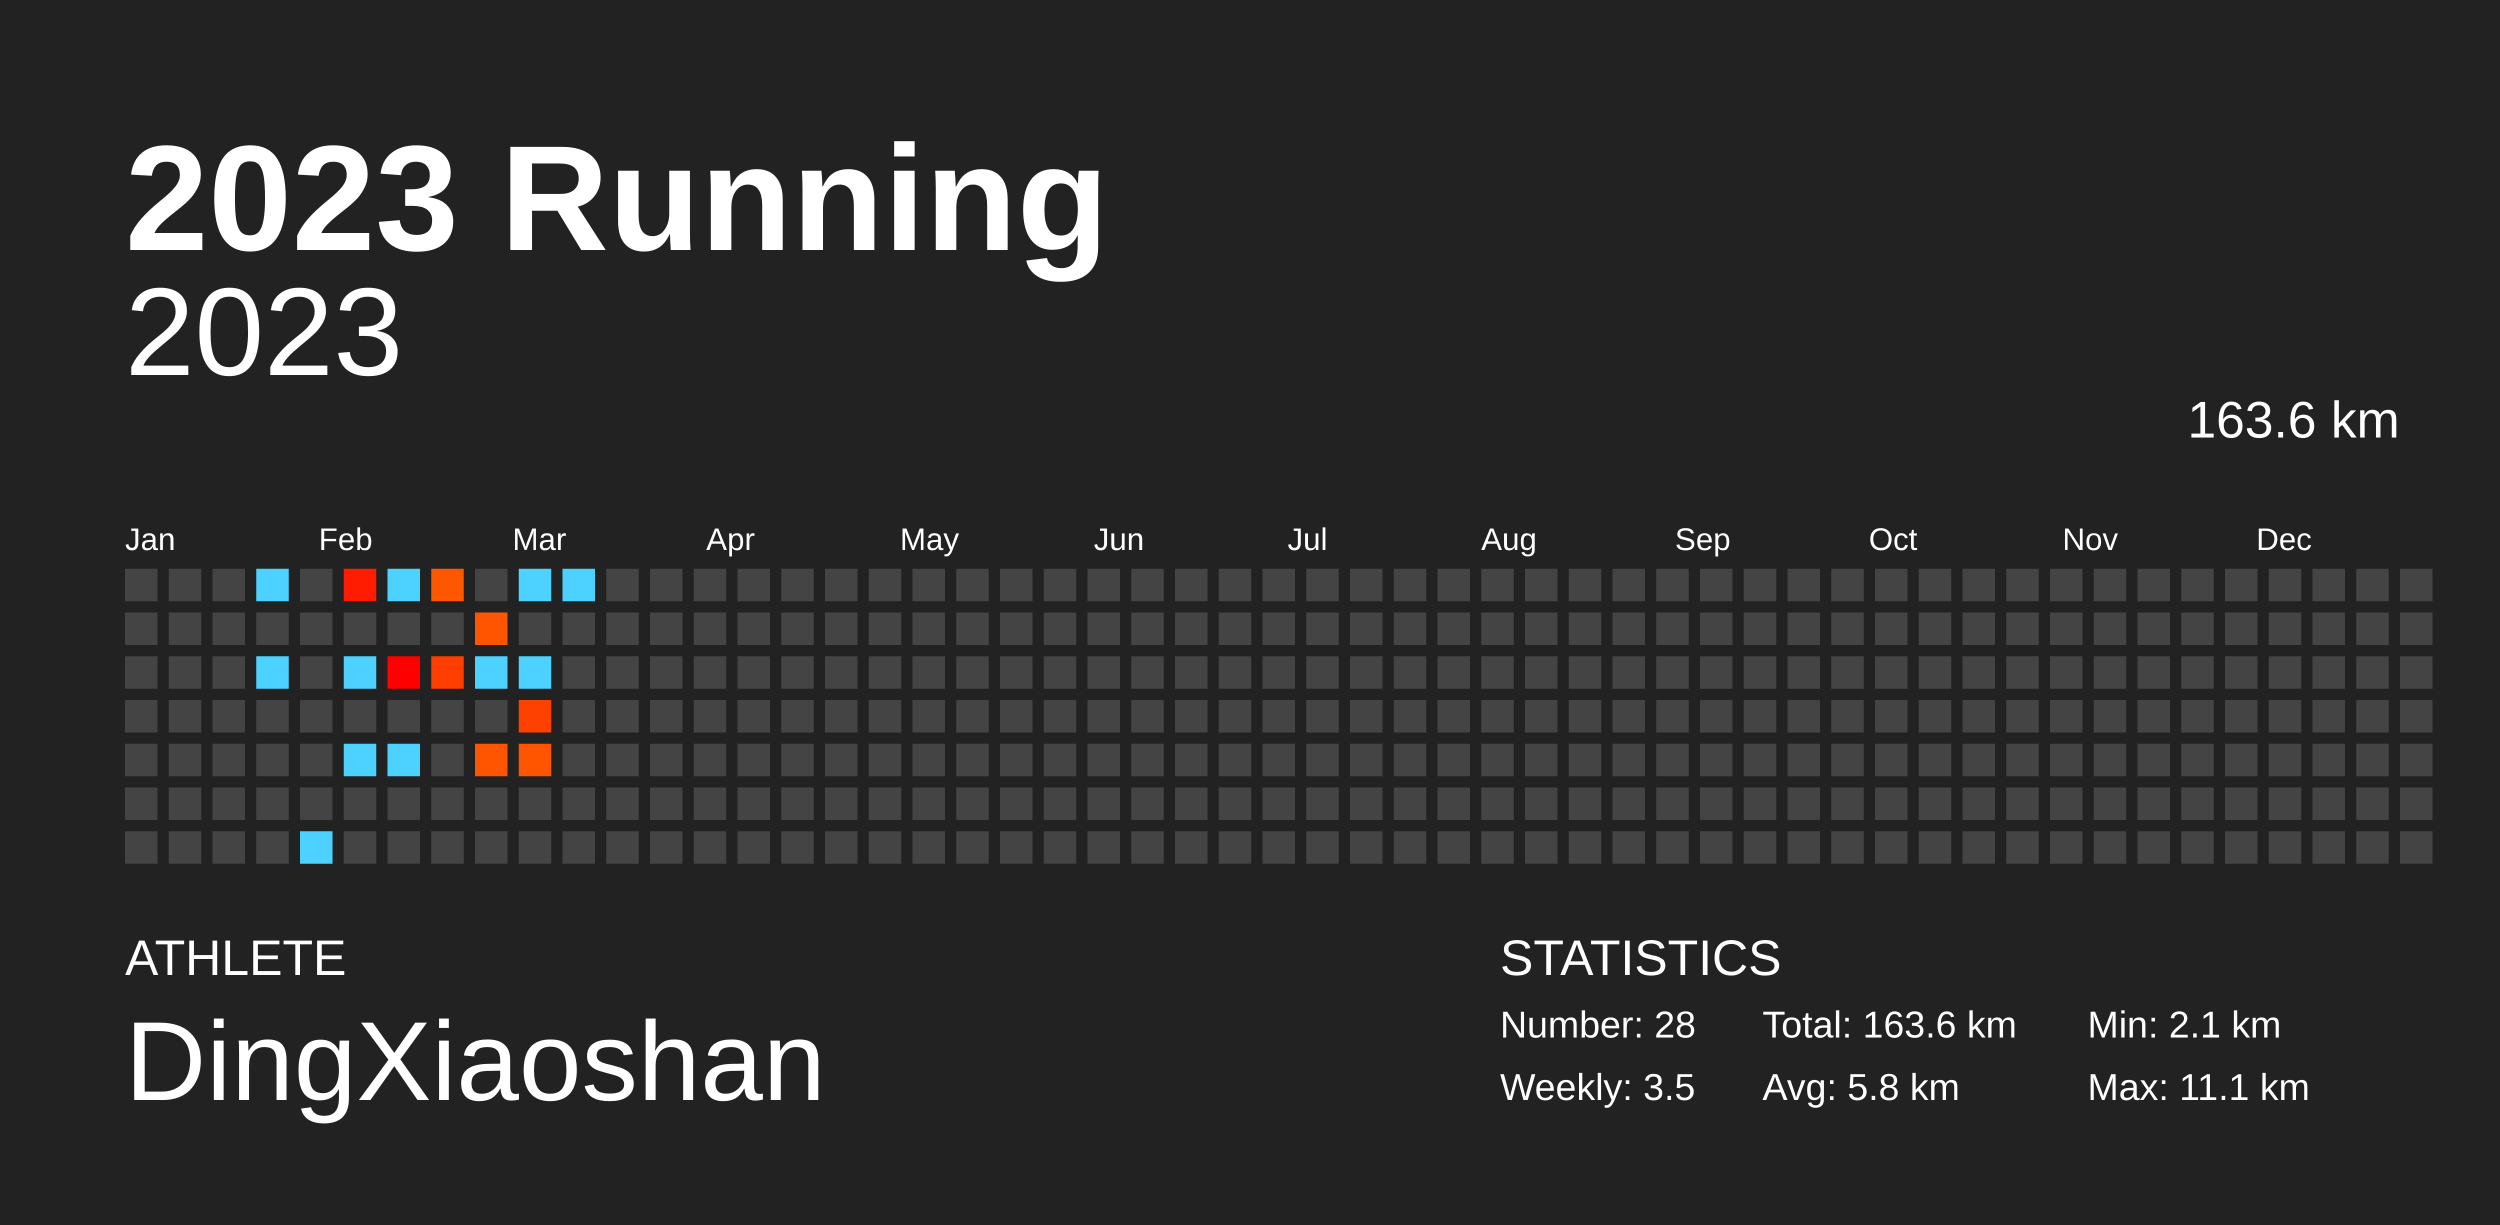
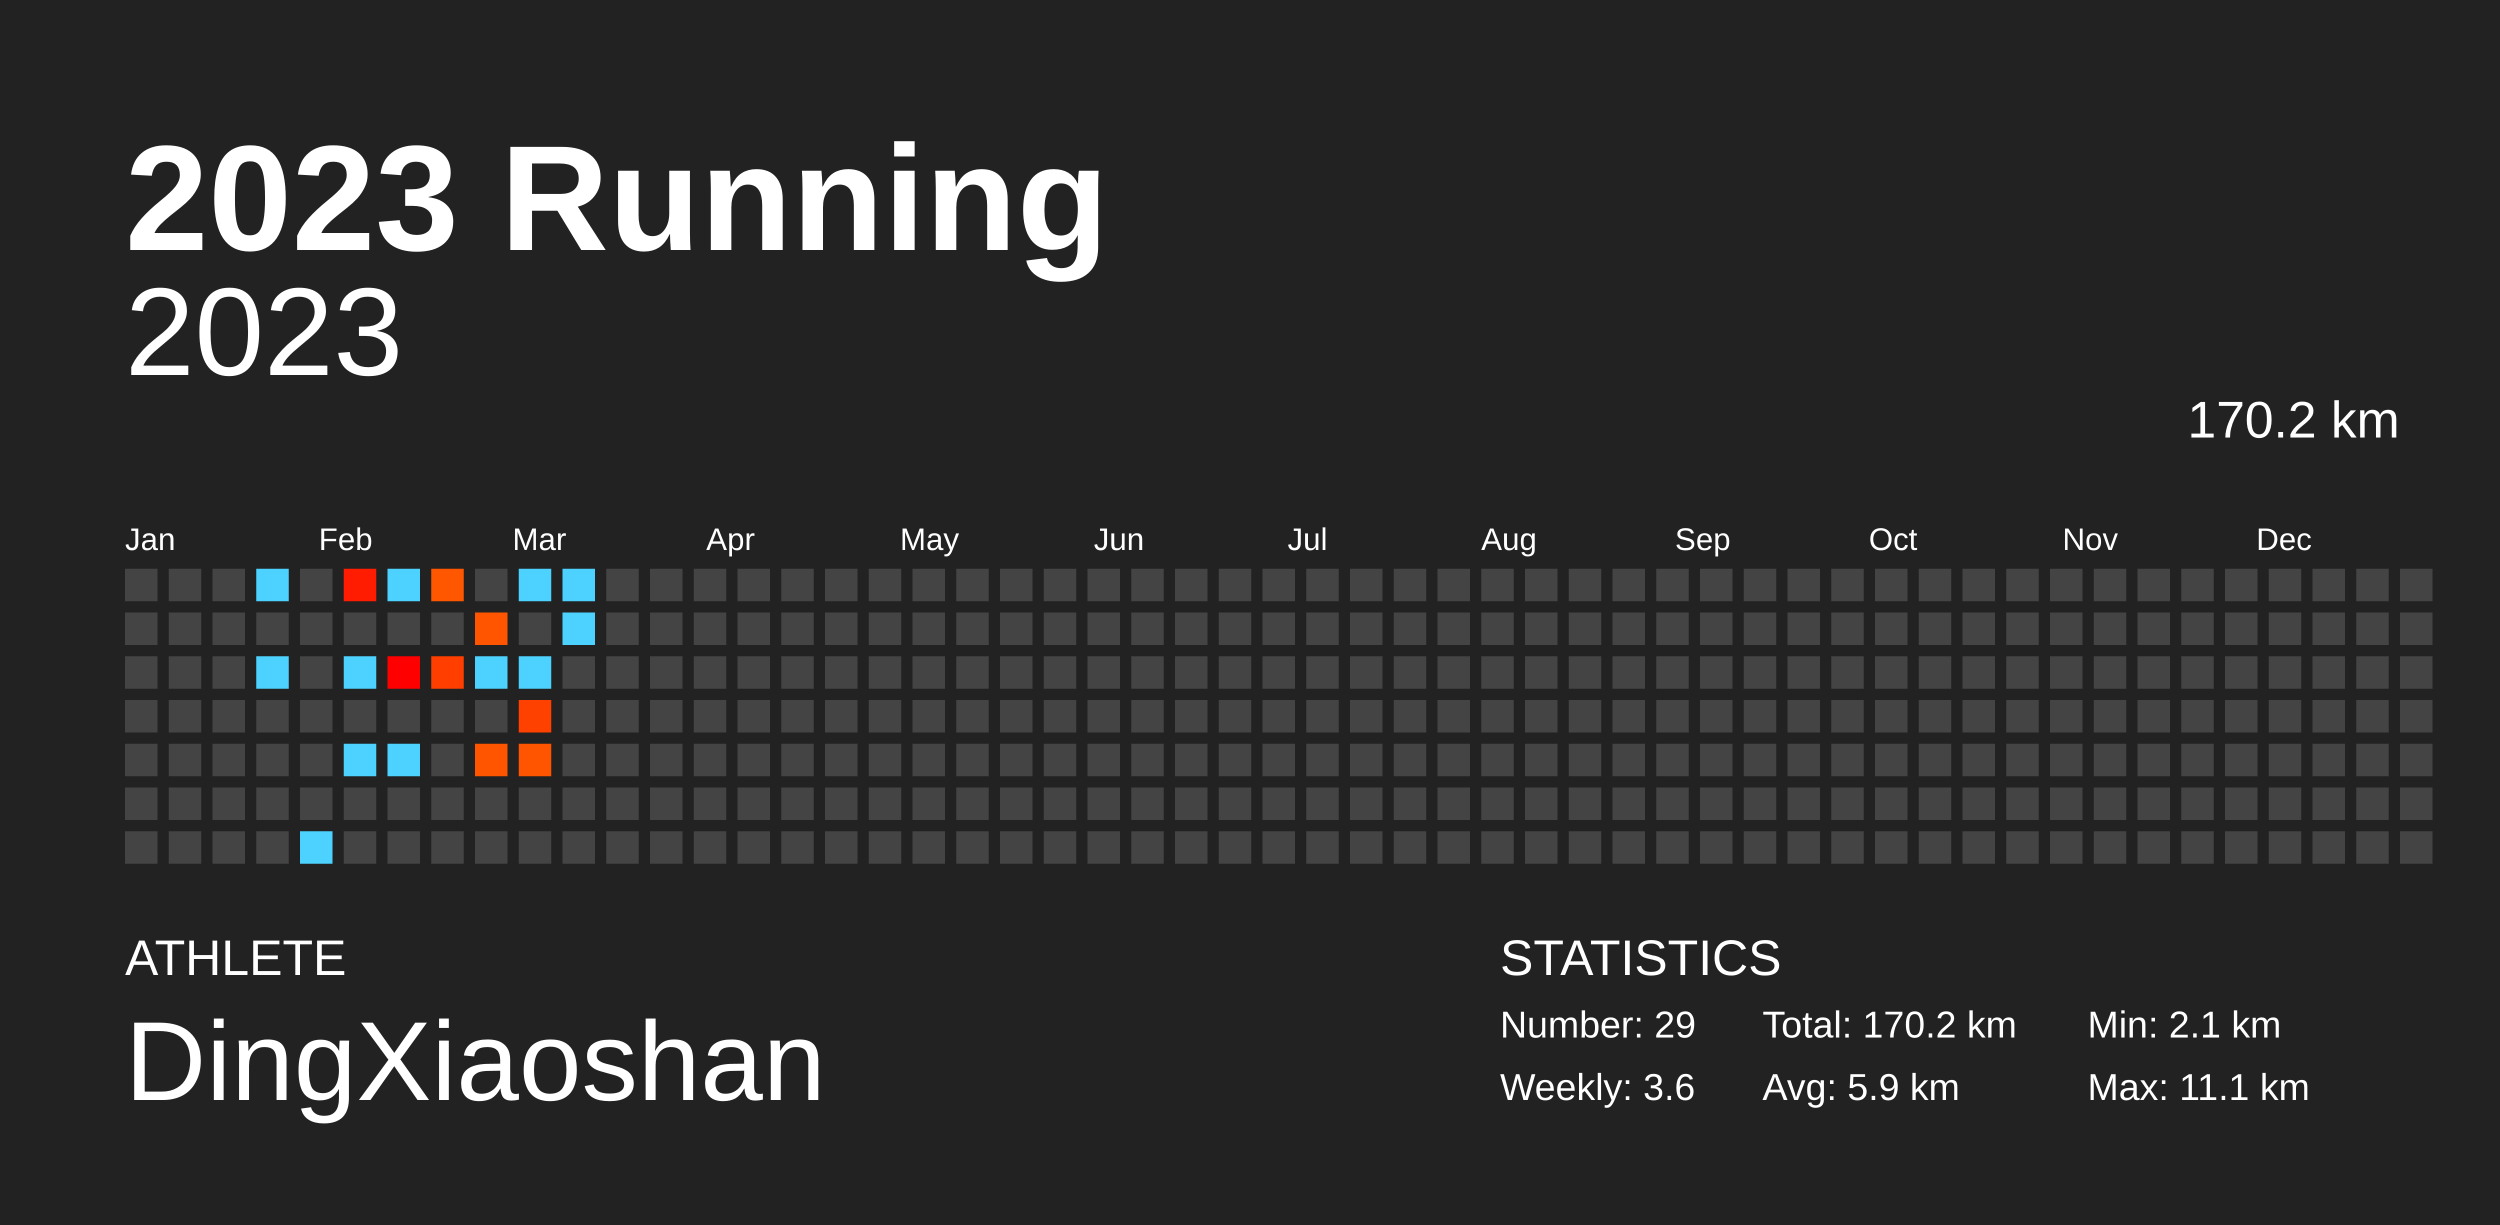
<svg xmlns="http://www.w3.org/2000/svg" baseProfile="full" height="98mm" version="1.1" viewBox="0,0,200,98" width="200mm">
  <defs />
  <rect fill="#222222" height="98" width="200" x="0" y="0" />
  <text fill="#FFFFFF" style="font-size:12px; font-family:Arial; font-weight:bold;" x="10" y="20">2023 Running</text>
  <text fill="#FFFFFF" style="font-size:4px; font-family:Arial" x="10" y="78">ATHLETE</text>
  <text fill="#FFFFFF" style="font-size:9px; font-family:Arial" x="10" y="88">DingXiaoshan</text>
  <text fill="#FFFFFF" style="font-size:4px; font-family:Arial" x="120" y="78">STATISTICS</text>
-   <text fill="#FFFFFF" style="font-size:3px; font-family:Arial" x="120" y="83">Number: 28</text>
-   <text fill="#FFFFFF" style="font-size:3px; font-family:Arial" x="120" y="88">Weekly: 3.5</text>
-   <text fill="#FFFFFF" style="font-size:3px; font-family:Arial" x="141" y="83">Total: 163.6 km</text>
-   <text fill="#FFFFFF" style="font-size:3px; font-family:Arial" x="141" y="88">Avg: 5.8 km</text>
+   <text fill="#FFFFFF" style="font-size:3px; font-family:Arial" x="120" y="83">Number: 29</text>
+   <text fill="#FFFFFF" style="font-size:3px; font-family:Arial" x="120" y="88">Weekly: 3.6</text>
+   <text fill="#FFFFFF" style="font-size:3px; font-family:Arial" x="141" y="83">Total: 170.2 km</text>
+   <text fill="#FFFFFF" style="font-size:3px; font-family:Arial" x="141" y="88">Avg: 5.9 km</text>
  <text fill="#FFFFFF" style="font-size:3px; font-family:Arial" x="167" y="83">Min: 2.1 km</text>
  <text fill="#FFFFFF" style="font-size:3px; font-family:Arial" x="167" y="88">Max: 11.1 km</text>
  <text alignment-baseline="hanging" fill="#FFFFFF" style="font-size:10.0px; font-family:Arial;" x="10" y="30">2023</text>
-   <text alignment-baseline="hanging" fill="#FFFFFF" style="font-size:4.125px; font-family:Arial;" x="175" y="35">163.6 km</text>
+   <text alignment-baseline="hanging" fill="#FFFFFF" style="font-size:4.125px; font-family:Arial;" x="175" y="35">170.2 km</text>
  <text fill="#FFFFFF" style="font-size:2.5px; font-family:Arial" x="10.0" y="44">Jan</text>
  <text fill="#FFFFFF" style="font-size:2.5px; font-family:Arial" x="25.5" y="44">Feb</text>
  <text fill="#FFFFFF" style="font-size:2.5px; font-family:Arial" x="41.0" y="44">Mar</text>
  <text fill="#FFFFFF" style="font-size:2.5px; font-family:Arial" x="56.5" y="44">Apr</text>
  <text fill="#FFFFFF" style="font-size:2.5px; font-family:Arial" x="72.0" y="44">May</text>
  <text fill="#FFFFFF" style="font-size:2.5px; font-family:Arial" x="87.5" y="44">Jun</text>
  <text fill="#FFFFFF" style="font-size:2.5px; font-family:Arial" x="103.0" y="44">Jul</text>
  <text fill="#FFFFFF" style="font-size:2.5px; font-family:Arial" x="118.5" y="44">Aug</text>
  <text fill="#FFFFFF" style="font-size:2.5px; font-family:Arial" x="134.0" y="44">Sep</text>
  <text fill="#FFFFFF" style="font-size:2.5px; font-family:Arial" x="149.5" y="44">Oct</text>
  <text fill="#FFFFFF" style="font-size:2.5px; font-family:Arial" x="165.0" y="44">Nov</text>
  <text fill="#FFFFFF" style="font-size:2.5px; font-family:Arial" x="180.5" y="44">Dec</text>
  <rect fill="#444444" height="2.6" width="2.6" x="10.0" y="45.5" />
  <rect fill="#444444" height="2.6" width="2.6" x="10.0" y="49.0" />
  <rect fill="#444444" height="2.6" width="2.6" x="10.0" y="52.5" />
  <rect fill="#444444" height="2.6" width="2.6" x="10.0" y="56.0" />
  <rect fill="#444444" height="2.6" width="2.6" x="10.0" y="59.5" />
  <rect fill="#444444" height="2.6" width="2.6" x="10.0" y="63.0" />
  <rect fill="#444444" height="2.6" width="2.6" x="10.0" y="66.5" />
  <rect fill="#444444" height="2.6" width="2.6" x="13.5" y="45.5" />
  <rect fill="#444444" height="2.6" width="2.6" x="13.5" y="49.0" />
  <rect fill="#444444" height="2.6" width="2.6" x="13.5" y="52.5" />
  <rect fill="#444444" height="2.6" width="2.6" x="13.5" y="56.0" />
  <rect fill="#444444" height="2.6" width="2.6" x="13.5" y="59.5" />
  <rect fill="#444444" height="2.6" width="2.6" x="13.5" y="63.0" />
  <rect fill="#444444" height="2.6" width="2.6" x="13.5" y="66.5" />
  <rect fill="#444444" height="2.6" width="2.6" x="17.0" y="45.5" />
  <rect fill="#444444" height="2.6" width="2.6" x="17.0" y="49.0" />
  <rect fill="#444444" height="2.6" width="2.6" x="17.0" y="52.5" />
  <rect fill="#444444" height="2.6" width="2.6" x="17.0" y="56.0" />
  <rect fill="#444444" height="2.6" width="2.6" x="17.0" y="59.5" />
  <rect fill="#444444" height="2.6" width="2.6" x="17.0" y="63.0" />
  <rect fill="#444444" height="2.6" width="2.6" x="17.0" y="66.5" />
  <rect fill="#4dd2ff" height="2.6" width="2.6" x="20.5" y="45.5" />
  <rect fill="#444444" height="2.6" width="2.6" x="20.5" y="49.0" />
  <rect fill="#4dd2ff" height="2.6" width="2.6" x="20.5" y="52.5" />
  <rect fill="#444444" height="2.6" width="2.6" x="20.5" y="56.0" />
  <rect fill="#444444" height="2.6" width="2.6" x="20.5" y="59.5" />
  <rect fill="#444444" height="2.6" width="2.6" x="20.5" y="63.0" />
  <rect fill="#444444" height="2.6" width="2.6" x="20.5" y="66.5" />
  <rect fill="#444444" height="2.6" width="2.6" x="24.0" y="45.5" />
  <rect fill="#444444" height="2.6" width="2.6" x="24.0" y="49.0" />
  <rect fill="#444444" height="2.6" width="2.6" x="24.0" y="52.5" />
  <rect fill="#444444" height="2.6" width="2.6" x="24.0" y="56.0" />
  <rect fill="#444444" height="2.6" width="2.6" x="24.0" y="59.5" />
  <rect fill="#444444" height="2.6" width="2.6" x="24.0" y="63.0" />
  <rect fill="#4dd2ff" height="2.6" width="2.6" x="24.0" y="66.5" />
  <rect fill="#ff1c00" height="2.6" width="2.6" x="27.5" y="45.5" />
  <rect fill="#444444" height="2.6" width="2.6" x="27.5" y="49.0" />
  <rect fill="#4dd2ff" height="2.6" width="2.6" x="27.5" y="52.5" />
  <rect fill="#444444" height="2.6" width="2.6" x="27.5" y="56.0" />
  <rect fill="#4dd2ff" height="2.6" width="2.6" x="27.5" y="59.5" />
  <rect fill="#444444" height="2.6" width="2.6" x="27.5" y="63.0" />
  <rect fill="#444444" height="2.6" width="2.6" x="27.5" y="66.5" />
  <rect fill="#4dd2ff" height="2.6" width="2.6" x="31.0" y="45.5" />
  <rect fill="#444444" height="2.6" width="2.6" x="31.0" y="49.0" />
  <rect fill="#ff0000" height="2.6" width="2.6" x="31.0" y="52.5" />
  <rect fill="#444444" height="2.6" width="2.6" x="31.0" y="56.0" />
  <rect fill="#4dd2ff" height="2.6" width="2.6" x="31.0" y="59.5" />
  <rect fill="#444444" height="2.6" width="2.6" x="31.0" y="63.0" />
  <rect fill="#444444" height="2.6" width="2.6" x="31.0" y="66.5" />
  <rect fill="#ff5600" height="2.6" width="2.6" x="34.5" y="45.5" />
  <rect fill="#444444" height="2.6" width="2.6" x="34.5" y="49.0" />
  <rect fill="#ff3e00" height="2.6" width="2.6" x="34.5" y="52.5" />
  <rect fill="#444444" height="2.6" width="2.6" x="34.5" y="56.0" />
  <rect fill="#444444" height="2.6" width="2.6" x="34.5" y="59.5" />
  <rect fill="#444444" height="2.6" width="2.6" x="34.5" y="63.0" />
  <rect fill="#444444" height="2.6" width="2.6" x="34.5" y="66.5" />
  <rect fill="#444444" height="2.6" width="2.6" x="38.0" y="45.5" />
  <rect fill="#ff5500" height="2.6" width="2.6" x="38.0" y="49.0" />
  <rect fill="#4dd2ff" height="2.6" width="2.6" x="38.0" y="52.5" />
  <rect fill="#444444" height="2.6" width="2.6" x="38.0" y="56.0" />
  <rect fill="#ff5400" height="2.6" width="2.6" x="38.0" y="59.5" />
  <rect fill="#444444" height="2.6" width="2.6" x="38.0" y="63.0" />
  <rect fill="#444444" height="2.6" width="2.6" x="38.0" y="66.5" />
  <rect fill="#4dd2ff" height="2.6" width="2.6" x="41.5" y="45.5" />
  <rect fill="#444444" height="2.6" width="2.6" x="41.5" y="49.0" />
  <rect fill="#4dd2ff" height="2.6" width="2.6" x="41.5" y="52.5" />
  <rect fill="#ff4100" height="2.6" width="2.6" x="41.5" y="56.0" />
  <rect fill="#ff5400" height="2.6" width="2.6" x="41.5" y="59.5" />
  <rect fill="#444444" height="2.6" width="2.6" x="41.5" y="63.0" />
  <rect fill="#444444" height="2.6" width="2.6" x="41.5" y="66.5" />
  <rect fill="#4dd2ff" height="2.6" width="2.6" x="45.0" y="45.5" />
-   <rect fill="#444444" height="2.6" width="2.6" x="45.0" y="49.0" />
+   <rect fill="#4dd2ff" height="2.6" width="2.6" x="45.0" y="49.0" />
  <rect fill="#444444" height="2.6" width="2.6" x="45.0" y="52.5" />
  <rect fill="#444444" height="2.6" width="2.6" x="45.0" y="56.0" />
  <rect fill="#444444" height="2.6" width="2.6" x="45.0" y="59.5" />
  <rect fill="#444444" height="2.6" width="2.6" x="45.0" y="63.0" />
  <rect fill="#444444" height="2.6" width="2.6" x="45.0" y="66.5" />
  <rect fill="#444444" height="2.6" width="2.6" x="48.5" y="45.5" />
  <rect fill="#444444" height="2.6" width="2.6" x="48.5" y="49.0" />
  <rect fill="#444444" height="2.6" width="2.6" x="48.5" y="52.5" />
  <rect fill="#444444" height="2.6" width="2.6" x="48.5" y="56.0" />
  <rect fill="#444444" height="2.6" width="2.6" x="48.5" y="59.5" />
  <rect fill="#444444" height="2.6" width="2.6" x="48.5" y="63.0" />
  <rect fill="#444444" height="2.6" width="2.6" x="48.5" y="66.5" />
  <rect fill="#444444" height="2.6" width="2.6" x="52.0" y="45.5" />
  <rect fill="#444444" height="2.6" width="2.6" x="52.0" y="49.0" />
  <rect fill="#444444" height="2.6" width="2.6" x="52.0" y="52.5" />
  <rect fill="#444444" height="2.6" width="2.6" x="52.0" y="56.0" />
  <rect fill="#444444" height="2.6" width="2.6" x="52.0" y="59.5" />
  <rect fill="#444444" height="2.6" width="2.6" x="52.0" y="63.0" />
  <rect fill="#444444" height="2.6" width="2.6" x="52.0" y="66.5" />
  <rect fill="#444444" height="2.6" width="2.6" x="55.5" y="45.5" />
  <rect fill="#444444" height="2.6" width="2.6" x="55.5" y="49.0" />
  <rect fill="#444444" height="2.6" width="2.6" x="55.5" y="52.5" />
  <rect fill="#444444" height="2.6" width="2.6" x="55.5" y="56.0" />
  <rect fill="#444444" height="2.6" width="2.6" x="55.5" y="59.5" />
  <rect fill="#444444" height="2.6" width="2.6" x="55.5" y="63.0" />
  <rect fill="#444444" height="2.6" width="2.6" x="55.5" y="66.5" />
  <rect fill="#444444" height="2.6" width="2.6" x="59.0" y="45.5" />
  <rect fill="#444444" height="2.6" width="2.6" x="59.0" y="49.0" />
  <rect fill="#444444" height="2.6" width="2.6" x="59.0" y="52.5" />
  <rect fill="#444444" height="2.6" width="2.6" x="59.0" y="56.0" />
  <rect fill="#444444" height="2.6" width="2.6" x="59.0" y="59.5" />
  <rect fill="#444444" height="2.6" width="2.6" x="59.0" y="63.0" />
  <rect fill="#444444" height="2.6" width="2.6" x="59.0" y="66.5" />
  <rect fill="#444444" height="2.6" width="2.6" x="62.5" y="45.5" />
  <rect fill="#444444" height="2.6" width="2.6" x="62.5" y="49.0" />
  <rect fill="#444444" height="2.6" width="2.6" x="62.5" y="52.5" />
  <rect fill="#444444" height="2.6" width="2.6" x="62.5" y="56.0" />
  <rect fill="#444444" height="2.6" width="2.6" x="62.5" y="59.5" />
  <rect fill="#444444" height="2.6" width="2.6" x="62.5" y="63.0" />
  <rect fill="#444444" height="2.6" width="2.6" x="62.5" y="66.5" />
  <rect fill="#444444" height="2.6" width="2.6" x="66.0" y="45.5" />
  <rect fill="#444444" height="2.6" width="2.6" x="66.0" y="49.0" />
  <rect fill="#444444" height="2.6" width="2.6" x="66.0" y="52.5" />
  <rect fill="#444444" height="2.6" width="2.6" x="66.0" y="56.0" />
  <rect fill="#444444" height="2.6" width="2.6" x="66.0" y="59.5" />
  <rect fill="#444444" height="2.6" width="2.6" x="66.0" y="63.0" />
  <rect fill="#444444" height="2.6" width="2.6" x="66.0" y="66.5" />
  <rect fill="#444444" height="2.6" width="2.6" x="69.5" y="45.5" />
  <rect fill="#444444" height="2.6" width="2.6" x="69.5" y="49.0" />
  <rect fill="#444444" height="2.6" width="2.6" x="69.5" y="52.5" />
  <rect fill="#444444" height="2.6" width="2.6" x="69.5" y="56.0" />
  <rect fill="#444444" height="2.6" width="2.6" x="69.5" y="59.5" />
  <rect fill="#444444" height="2.6" width="2.6" x="69.5" y="63.0" />
  <rect fill="#444444" height="2.6" width="2.6" x="69.5" y="66.5" />
  <rect fill="#444444" height="2.6" width="2.6" x="73.0" y="45.5" />
  <rect fill="#444444" height="2.6" width="2.6" x="73.0" y="49.0" />
  <rect fill="#444444" height="2.6" width="2.6" x="73.0" y="52.5" />
  <rect fill="#444444" height="2.6" width="2.6" x="73.0" y="56.0" />
  <rect fill="#444444" height="2.6" width="2.6" x="73.0" y="59.5" />
  <rect fill="#444444" height="2.6" width="2.6" x="73.0" y="63.0" />
  <rect fill="#444444" height="2.6" width="2.6" x="73.0" y="66.5" />
  <rect fill="#444444" height="2.6" width="2.6" x="76.5" y="45.5" />
  <rect fill="#444444" height="2.6" width="2.6" x="76.5" y="49.0" />
  <rect fill="#444444" height="2.6" width="2.6" x="76.5" y="52.5" />
  <rect fill="#444444" height="2.6" width="2.6" x="76.5" y="56.0" />
  <rect fill="#444444" height="2.6" width="2.6" x="76.5" y="59.5" />
  <rect fill="#444444" height="2.6" width="2.6" x="76.5" y="63.0" />
  <rect fill="#444444" height="2.6" width="2.6" x="76.5" y="66.5" />
  <rect fill="#444444" height="2.6" width="2.6" x="80.0" y="45.5" />
  <rect fill="#444444" height="2.6" width="2.6" x="80.0" y="49.0" />
  <rect fill="#444444" height="2.6" width="2.6" x="80.0" y="52.5" />
  <rect fill="#444444" height="2.6" width="2.6" x="80.0" y="56.0" />
  <rect fill="#444444" height="2.6" width="2.6" x="80.0" y="59.5" />
  <rect fill="#444444" height="2.6" width="2.6" x="80.0" y="63.0" />
  <rect fill="#444444" height="2.6" width="2.6" x="80.0" y="66.5" />
  <rect fill="#444444" height="2.6" width="2.6" x="83.5" y="45.5" />
  <rect fill="#444444" height="2.6" width="2.6" x="83.5" y="49.0" />
  <rect fill="#444444" height="2.6" width="2.6" x="83.5" y="52.5" />
  <rect fill="#444444" height="2.6" width="2.6" x="83.5" y="56.0" />
  <rect fill="#444444" height="2.6" width="2.6" x="83.5" y="59.5" />
  <rect fill="#444444" height="2.6" width="2.6" x="83.5" y="63.0" />
  <rect fill="#444444" height="2.6" width="2.6" x="83.5" y="66.5" />
  <rect fill="#444444" height="2.6" width="2.6" x="87.0" y="45.5" />
  <rect fill="#444444" height="2.6" width="2.6" x="87.0" y="49.0" />
  <rect fill="#444444" height="2.6" width="2.6" x="87.0" y="52.5" />
  <rect fill="#444444" height="2.6" width="2.6" x="87.0" y="56.0" />
  <rect fill="#444444" height="2.6" width="2.6" x="87.0" y="59.5" />
  <rect fill="#444444" height="2.6" width="2.6" x="87.0" y="63.0" />
  <rect fill="#444444" height="2.6" width="2.6" x="87.0" y="66.5" />
  <rect fill="#444444" height="2.6" width="2.6" x="90.5" y="45.5" />
  <rect fill="#444444" height="2.6" width="2.6" x="90.5" y="49.0" />
  <rect fill="#444444" height="2.6" width="2.6" x="90.5" y="52.5" />
  <rect fill="#444444" height="2.6" width="2.6" x="90.5" y="56.0" />
  <rect fill="#444444" height="2.6" width="2.6" x="90.5" y="59.5" />
  <rect fill="#444444" height="2.6" width="2.6" x="90.5" y="63.0" />
  <rect fill="#444444" height="2.6" width="2.6" x="90.5" y="66.5" />
  <rect fill="#444444" height="2.6" width="2.6" x="94.0" y="45.5" />
  <rect fill="#444444" height="2.6" width="2.6" x="94.0" y="49.0" />
  <rect fill="#444444" height="2.6" width="2.6" x="94.0" y="52.5" />
  <rect fill="#444444" height="2.6" width="2.6" x="94.0" y="56.0" />
  <rect fill="#444444" height="2.6" width="2.6" x="94.0" y="59.5" />
  <rect fill="#444444" height="2.6" width="2.6" x="94.0" y="63.0" />
  <rect fill="#444444" height="2.6" width="2.6" x="94.0" y="66.5" />
  <rect fill="#444444" height="2.6" width="2.6" x="97.5" y="45.5" />
  <rect fill="#444444" height="2.6" width="2.6" x="97.5" y="49.0" />
  <rect fill="#444444" height="2.6" width="2.6" x="97.5" y="52.5" />
  <rect fill="#444444" height="2.6" width="2.6" x="97.5" y="56.0" />
  <rect fill="#444444" height="2.6" width="2.6" x="97.5" y="59.5" />
  <rect fill="#444444" height="2.6" width="2.6" x="97.5" y="63.0" />
  <rect fill="#444444" height="2.6" width="2.6" x="97.5" y="66.5" />
  <rect fill="#444444" height="2.6" width="2.6" x="101.0" y="45.5" />
  <rect fill="#444444" height="2.6" width="2.6" x="101.0" y="49.0" />
  <rect fill="#444444" height="2.6" width="2.6" x="101.0" y="52.5" />
  <rect fill="#444444" height="2.6" width="2.6" x="101.0" y="56.0" />
  <rect fill="#444444" height="2.6" width="2.6" x="101.0" y="59.5" />
  <rect fill="#444444" height="2.6" width="2.6" x="101.0" y="63.0" />
  <rect fill="#444444" height="2.6" width="2.6" x="101.0" y="66.5" />
  <rect fill="#444444" height="2.6" width="2.6" x="104.5" y="45.5" />
  <rect fill="#444444" height="2.6" width="2.6" x="104.5" y="49.0" />
  <rect fill="#444444" height="2.6" width="2.6" x="104.5" y="52.5" />
  <rect fill="#444444" height="2.6" width="2.6" x="104.5" y="56.0" />
  <rect fill="#444444" height="2.6" width="2.6" x="104.5" y="59.5" />
  <rect fill="#444444" height="2.6" width="2.6" x="104.5" y="63.0" />
  <rect fill="#444444" height="2.6" width="2.6" x="104.5" y="66.5" />
  <rect fill="#444444" height="2.6" width="2.6" x="108.0" y="45.5" />
  <rect fill="#444444" height="2.6" width="2.6" x="108.0" y="49.0" />
  <rect fill="#444444" height="2.6" width="2.6" x="108.0" y="52.5" />
  <rect fill="#444444" height="2.6" width="2.6" x="108.0" y="56.0" />
  <rect fill="#444444" height="2.6" width="2.6" x="108.0" y="59.5" />
  <rect fill="#444444" height="2.6" width="2.6" x="108.0" y="63.0" />
  <rect fill="#444444" height="2.6" width="2.6" x="108.0" y="66.5" />
  <rect fill="#444444" height="2.6" width="2.6" x="111.5" y="45.5" />
  <rect fill="#444444" height="2.6" width="2.6" x="111.5" y="49.0" />
  <rect fill="#444444" height="2.6" width="2.6" x="111.5" y="52.5" />
  <rect fill="#444444" height="2.6" width="2.6" x="111.5" y="56.0" />
  <rect fill="#444444" height="2.6" width="2.6" x="111.5" y="59.5" />
  <rect fill="#444444" height="2.6" width="2.6" x="111.5" y="63.0" />
  <rect fill="#444444" height="2.6" width="2.6" x="111.5" y="66.5" />
  <rect fill="#444444" height="2.6" width="2.6" x="115.0" y="45.5" />
  <rect fill="#444444" height="2.6" width="2.6" x="115.0" y="49.0" />
  <rect fill="#444444" height="2.6" width="2.6" x="115.0" y="52.5" />
  <rect fill="#444444" height="2.6" width="2.6" x="115.0" y="56.0" />
  <rect fill="#444444" height="2.6" width="2.6" x="115.0" y="59.5" />
  <rect fill="#444444" height="2.6" width="2.6" x="115.0" y="63.0" />
  <rect fill="#444444" height="2.6" width="2.6" x="115.0" y="66.5" />
  <rect fill="#444444" height="2.6" width="2.6" x="118.5" y="45.5" />
  <rect fill="#444444" height="2.6" width="2.6" x="118.5" y="49.0" />
  <rect fill="#444444" height="2.6" width="2.6" x="118.5" y="52.5" />
  <rect fill="#444444" height="2.6" width="2.6" x="118.5" y="56.0" />
  <rect fill="#444444" height="2.6" width="2.6" x="118.5" y="59.5" />
  <rect fill="#444444" height="2.6" width="2.6" x="118.5" y="63.0" />
  <rect fill="#444444" height="2.6" width="2.6" x="118.5" y="66.5" />
  <rect fill="#444444" height="2.6" width="2.6" x="122.0" y="45.5" />
  <rect fill="#444444" height="2.6" width="2.6" x="122.0" y="49.0" />
  <rect fill="#444444" height="2.6" width="2.6" x="122.0" y="52.5" />
  <rect fill="#444444" height="2.6" width="2.6" x="122.0" y="56.0" />
  <rect fill="#444444" height="2.6" width="2.6" x="122.0" y="59.5" />
  <rect fill="#444444" height="2.6" width="2.6" x="122.0" y="63.0" />
  <rect fill="#444444" height="2.6" width="2.6" x="122.0" y="66.5" />
  <rect fill="#444444" height="2.6" width="2.6" x="125.5" y="45.5" />
  <rect fill="#444444" height="2.6" width="2.6" x="125.5" y="49.0" />
  <rect fill="#444444" height="2.6" width="2.6" x="125.5" y="52.5" />
  <rect fill="#444444" height="2.6" width="2.6" x="125.5" y="56.0" />
  <rect fill="#444444" height="2.6" width="2.6" x="125.5" y="59.5" />
  <rect fill="#444444" height="2.6" width="2.6" x="125.5" y="63.0" />
  <rect fill="#444444" height="2.6" width="2.6" x="125.5" y="66.5" />
  <rect fill="#444444" height="2.6" width="2.6" x="129.0" y="45.5" />
  <rect fill="#444444" height="2.6" width="2.6" x="129.0" y="49.0" />
  <rect fill="#444444" height="2.6" width="2.6" x="129.0" y="52.5" />
  <rect fill="#444444" height="2.6" width="2.6" x="129.0" y="56.0" />
  <rect fill="#444444" height="2.6" width="2.6" x="129.0" y="59.5" />
  <rect fill="#444444" height="2.6" width="2.6" x="129.0" y="63.0" />
  <rect fill="#444444" height="2.6" width="2.6" x="129.0" y="66.5" />
  <rect fill="#444444" height="2.6" width="2.6" x="132.5" y="45.5" />
  <rect fill="#444444" height="2.6" width="2.6" x="132.5" y="49.0" />
  <rect fill="#444444" height="2.6" width="2.6" x="132.5" y="52.5" />
  <rect fill="#444444" height="2.6" width="2.6" x="132.5" y="56.0" />
  <rect fill="#444444" height="2.6" width="2.6" x="132.5" y="59.5" />
  <rect fill="#444444" height="2.6" width="2.6" x="132.5" y="63.0" />
  <rect fill="#444444" height="2.6" width="2.6" x="132.5" y="66.5" />
  <rect fill="#444444" height="2.6" width="2.6" x="136.0" y="45.5" />
  <rect fill="#444444" height="2.6" width="2.6" x="136.0" y="49.0" />
  <rect fill="#444444" height="2.6" width="2.6" x="136.0" y="52.5" />
  <rect fill="#444444" height="2.6" width="2.6" x="136.0" y="56.0" />
  <rect fill="#444444" height="2.6" width="2.6" x="136.0" y="59.5" />
  <rect fill="#444444" height="2.6" width="2.6" x="136.0" y="63.0" />
  <rect fill="#444444" height="2.6" width="2.6" x="136.0" y="66.5" />
  <rect fill="#444444" height="2.6" width="2.6" x="139.5" y="45.5" />
  <rect fill="#444444" height="2.6" width="2.6" x="139.5" y="49.0" />
  <rect fill="#444444" height="2.6" width="2.6" x="139.5" y="52.5" />
  <rect fill="#444444" height="2.6" width="2.6" x="139.5" y="56.0" />
  <rect fill="#444444" height="2.6" width="2.6" x="139.5" y="59.5" />
  <rect fill="#444444" height="2.6" width="2.6" x="139.5" y="63.0" />
  <rect fill="#444444" height="2.6" width="2.6" x="139.5" y="66.5" />
  <rect fill="#444444" height="2.6" width="2.6" x="143.0" y="45.5" />
  <rect fill="#444444" height="2.6" width="2.6" x="143.0" y="49.0" />
  <rect fill="#444444" height="2.6" width="2.6" x="143.0" y="52.5" />
  <rect fill="#444444" height="2.6" width="2.6" x="143.0" y="56.0" />
  <rect fill="#444444" height="2.6" width="2.6" x="143.0" y="59.5" />
  <rect fill="#444444" height="2.6" width="2.6" x="143.0" y="63.0" />
  <rect fill="#444444" height="2.6" width="2.6" x="143.0" y="66.5" />
  <rect fill="#444444" height="2.6" width="2.6" x="146.5" y="45.5" />
  <rect fill="#444444" height="2.6" width="2.6" x="146.5" y="49.0" />
  <rect fill="#444444" height="2.6" width="2.6" x="146.5" y="52.5" />
  <rect fill="#444444" height="2.6" width="2.6" x="146.5" y="56.0" />
  <rect fill="#444444" height="2.6" width="2.6" x="146.5" y="59.5" />
  <rect fill="#444444" height="2.6" width="2.6" x="146.5" y="63.0" />
  <rect fill="#444444" height="2.6" width="2.6" x="146.5" y="66.5" />
  <rect fill="#444444" height="2.6" width="2.6" x="150.0" y="45.5" />
  <rect fill="#444444" height="2.6" width="2.6" x="150.0" y="49.0" />
  <rect fill="#444444" height="2.6" width="2.6" x="150.0" y="52.5" />
  <rect fill="#444444" height="2.6" width="2.6" x="150.0" y="56.0" />
  <rect fill="#444444" height="2.6" width="2.6" x="150.0" y="59.5" />
  <rect fill="#444444" height="2.6" width="2.6" x="150.0" y="63.0" />
  <rect fill="#444444" height="2.6" width="2.6" x="150.0" y="66.5" />
  <rect fill="#444444" height="2.6" width="2.6" x="153.5" y="45.5" />
  <rect fill="#444444" height="2.6" width="2.6" x="153.5" y="49.0" />
  <rect fill="#444444" height="2.6" width="2.6" x="153.5" y="52.5" />
  <rect fill="#444444" height="2.6" width="2.6" x="153.5" y="56.0" />
  <rect fill="#444444" height="2.6" width="2.6" x="153.5" y="59.5" />
  <rect fill="#444444" height="2.6" width="2.6" x="153.5" y="63.0" />
  <rect fill="#444444" height="2.6" width="2.6" x="153.5" y="66.5" />
  <rect fill="#444444" height="2.6" width="2.6" x="157.0" y="45.5" />
  <rect fill="#444444" height="2.6" width="2.6" x="157.0" y="49.0" />
  <rect fill="#444444" height="2.6" width="2.6" x="157.0" y="52.5" />
  <rect fill="#444444" height="2.6" width="2.6" x="157.0" y="56.0" />
  <rect fill="#444444" height="2.6" width="2.6" x="157.0" y="59.5" />
  <rect fill="#444444" height="2.6" width="2.6" x="157.0" y="63.0" />
  <rect fill="#444444" height="2.6" width="2.6" x="157.0" y="66.5" />
  <rect fill="#444444" height="2.6" width="2.6" x="160.5" y="45.5" />
  <rect fill="#444444" height="2.6" width="2.6" x="160.5" y="49.0" />
  <rect fill="#444444" height="2.6" width="2.6" x="160.5" y="52.5" />
  <rect fill="#444444" height="2.6" width="2.6" x="160.5" y="56.0" />
  <rect fill="#444444" height="2.6" width="2.6" x="160.5" y="59.5" />
  <rect fill="#444444" height="2.6" width="2.6" x="160.5" y="63.0" />
  <rect fill="#444444" height="2.6" width="2.6" x="160.5" y="66.5" />
  <rect fill="#444444" height="2.6" width="2.6" x="164.0" y="45.5" />
  <rect fill="#444444" height="2.6" width="2.6" x="164.0" y="49.0" />
  <rect fill="#444444" height="2.6" width="2.6" x="164.0" y="52.5" />
  <rect fill="#444444" height="2.6" width="2.6" x="164.0" y="56.0" />
  <rect fill="#444444" height="2.6" width="2.6" x="164.0" y="59.5" />
  <rect fill="#444444" height="2.6" width="2.6" x="164.0" y="63.0" />
  <rect fill="#444444" height="2.6" width="2.6" x="164.0" y="66.5" />
  <rect fill="#444444" height="2.6" width="2.6" x="167.5" y="45.5" />
  <rect fill="#444444" height="2.6" width="2.6" x="167.5" y="49.0" />
  <rect fill="#444444" height="2.6" width="2.6" x="167.5" y="52.5" />
  <rect fill="#444444" height="2.6" width="2.6" x="167.5" y="56.0" />
  <rect fill="#444444" height="2.6" width="2.6" x="167.5" y="59.5" />
  <rect fill="#444444" height="2.6" width="2.6" x="167.5" y="63.0" />
  <rect fill="#444444" height="2.6" width="2.6" x="167.5" y="66.5" />
  <rect fill="#444444" height="2.6" width="2.6" x="171.0" y="45.5" />
  <rect fill="#444444" height="2.6" width="2.6" x="171.0" y="49.0" />
  <rect fill="#444444" height="2.6" width="2.6" x="171.0" y="52.5" />
  <rect fill="#444444" height="2.6" width="2.6" x="171.0" y="56.0" />
  <rect fill="#444444" height="2.6" width="2.6" x="171.0" y="59.5" />
  <rect fill="#444444" height="2.6" width="2.6" x="171.0" y="63.0" />
  <rect fill="#444444" height="2.6" width="2.6" x="171.0" y="66.5" />
  <rect fill="#444444" height="2.6" width="2.6" x="174.5" y="45.5" />
  <rect fill="#444444" height="2.6" width="2.6" x="174.5" y="49.0" />
  <rect fill="#444444" height="2.6" width="2.6" x="174.5" y="52.5" />
  <rect fill="#444444" height="2.6" width="2.6" x="174.5" y="56.0" />
  <rect fill="#444444" height="2.6" width="2.6" x="174.5" y="59.5" />
  <rect fill="#444444" height="2.6" width="2.6" x="174.5" y="63.0" />
  <rect fill="#444444" height="2.6" width="2.6" x="174.5" y="66.5" />
  <rect fill="#444444" height="2.6" width="2.6" x="178.0" y="45.5" />
  <rect fill="#444444" height="2.6" width="2.6" x="178.0" y="49.0" />
  <rect fill="#444444" height="2.6" width="2.6" x="178.0" y="52.5" />
  <rect fill="#444444" height="2.6" width="2.6" x="178.0" y="56.0" />
  <rect fill="#444444" height="2.6" width="2.6" x="178.0" y="59.5" />
  <rect fill="#444444" height="2.6" width="2.6" x="178.0" y="63.0" />
  <rect fill="#444444" height="2.6" width="2.6" x="178.0" y="66.5" />
  <rect fill="#444444" height="2.6" width="2.6" x="181.5" y="45.5" />
  <rect fill="#444444" height="2.6" width="2.6" x="181.5" y="49.0" />
  <rect fill="#444444" height="2.6" width="2.6" x="181.5" y="52.5" />
  <rect fill="#444444" height="2.6" width="2.6" x="181.5" y="56.0" />
  <rect fill="#444444" height="2.6" width="2.6" x="181.5" y="59.5" />
  <rect fill="#444444" height="2.6" width="2.6" x="181.5" y="63.0" />
  <rect fill="#444444" height="2.6" width="2.6" x="181.5" y="66.5" />
  <rect fill="#444444" height="2.6" width="2.6" x="185.0" y="45.5" />
  <rect fill="#444444" height="2.6" width="2.6" x="185.0" y="49.0" />
  <rect fill="#444444" height="2.6" width="2.6" x="185.0" y="52.5" />
  <rect fill="#444444" height="2.6" width="2.6" x="185.0" y="56.0" />
  <rect fill="#444444" height="2.6" width="2.6" x="185.0" y="59.5" />
  <rect fill="#444444" height="2.6" width="2.6" x="185.0" y="63.0" />
  <rect fill="#444444" height="2.6" width="2.6" x="185.0" y="66.5" />
  <rect fill="#444444" height="2.6" width="2.6" x="188.5" y="45.5" />
  <rect fill="#444444" height="2.6" width="2.6" x="188.5" y="49.0" />
  <rect fill="#444444" height="2.6" width="2.6" x="188.5" y="52.5" />
  <rect fill="#444444" height="2.6" width="2.6" x="188.5" y="56.0" />
  <rect fill="#444444" height="2.6" width="2.6" x="188.5" y="59.5" />
  <rect fill="#444444" height="2.6" width="2.6" x="188.5" y="63.0" />
  <rect fill="#444444" height="2.6" width="2.6" x="188.5" y="66.5" />
  <rect fill="#444444" height="2.6" width="2.6" x="192.0" y="45.5" />
  <rect fill="#444444" height="2.6" width="2.6" x="192.0" y="49.0" />
  <rect fill="#444444" height="2.6" width="2.6" x="192.0" y="52.5" />
  <rect fill="#444444" height="2.6" width="2.6" x="192.0" y="56.0" />
  <rect fill="#444444" height="2.6" width="2.6" x="192.0" y="59.5" />
  <rect fill="#444444" height="2.6" width="2.6" x="192.0" y="63.0" />
  <rect fill="#444444" height="2.6" width="2.6" x="192.0" y="66.5" />
</svg>
